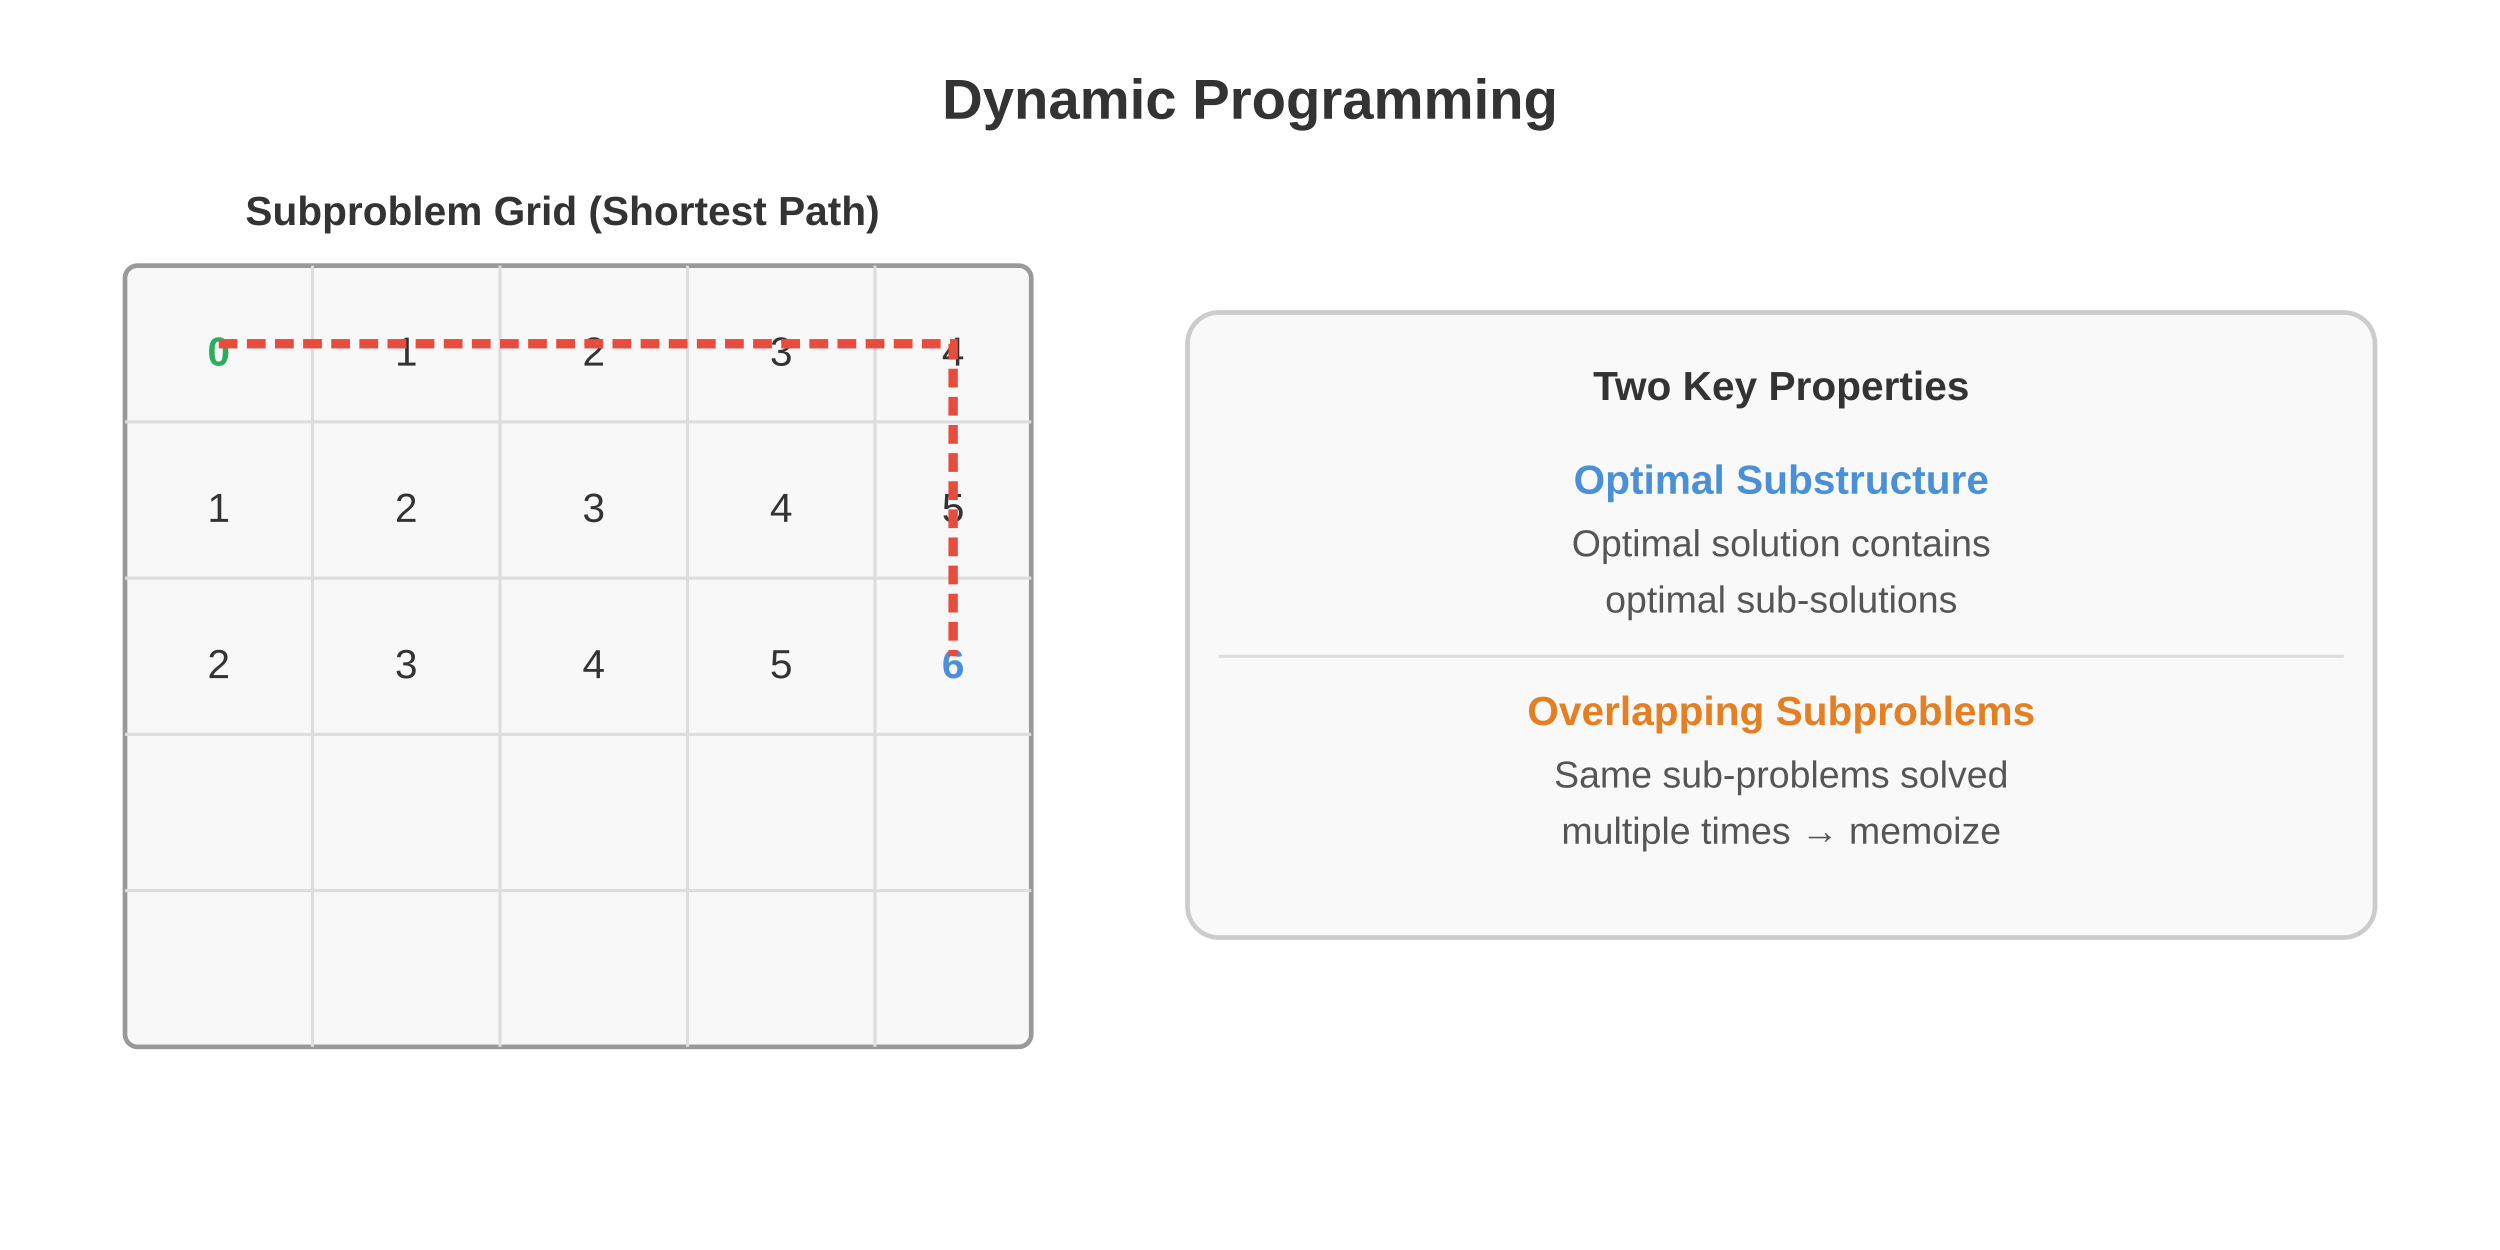
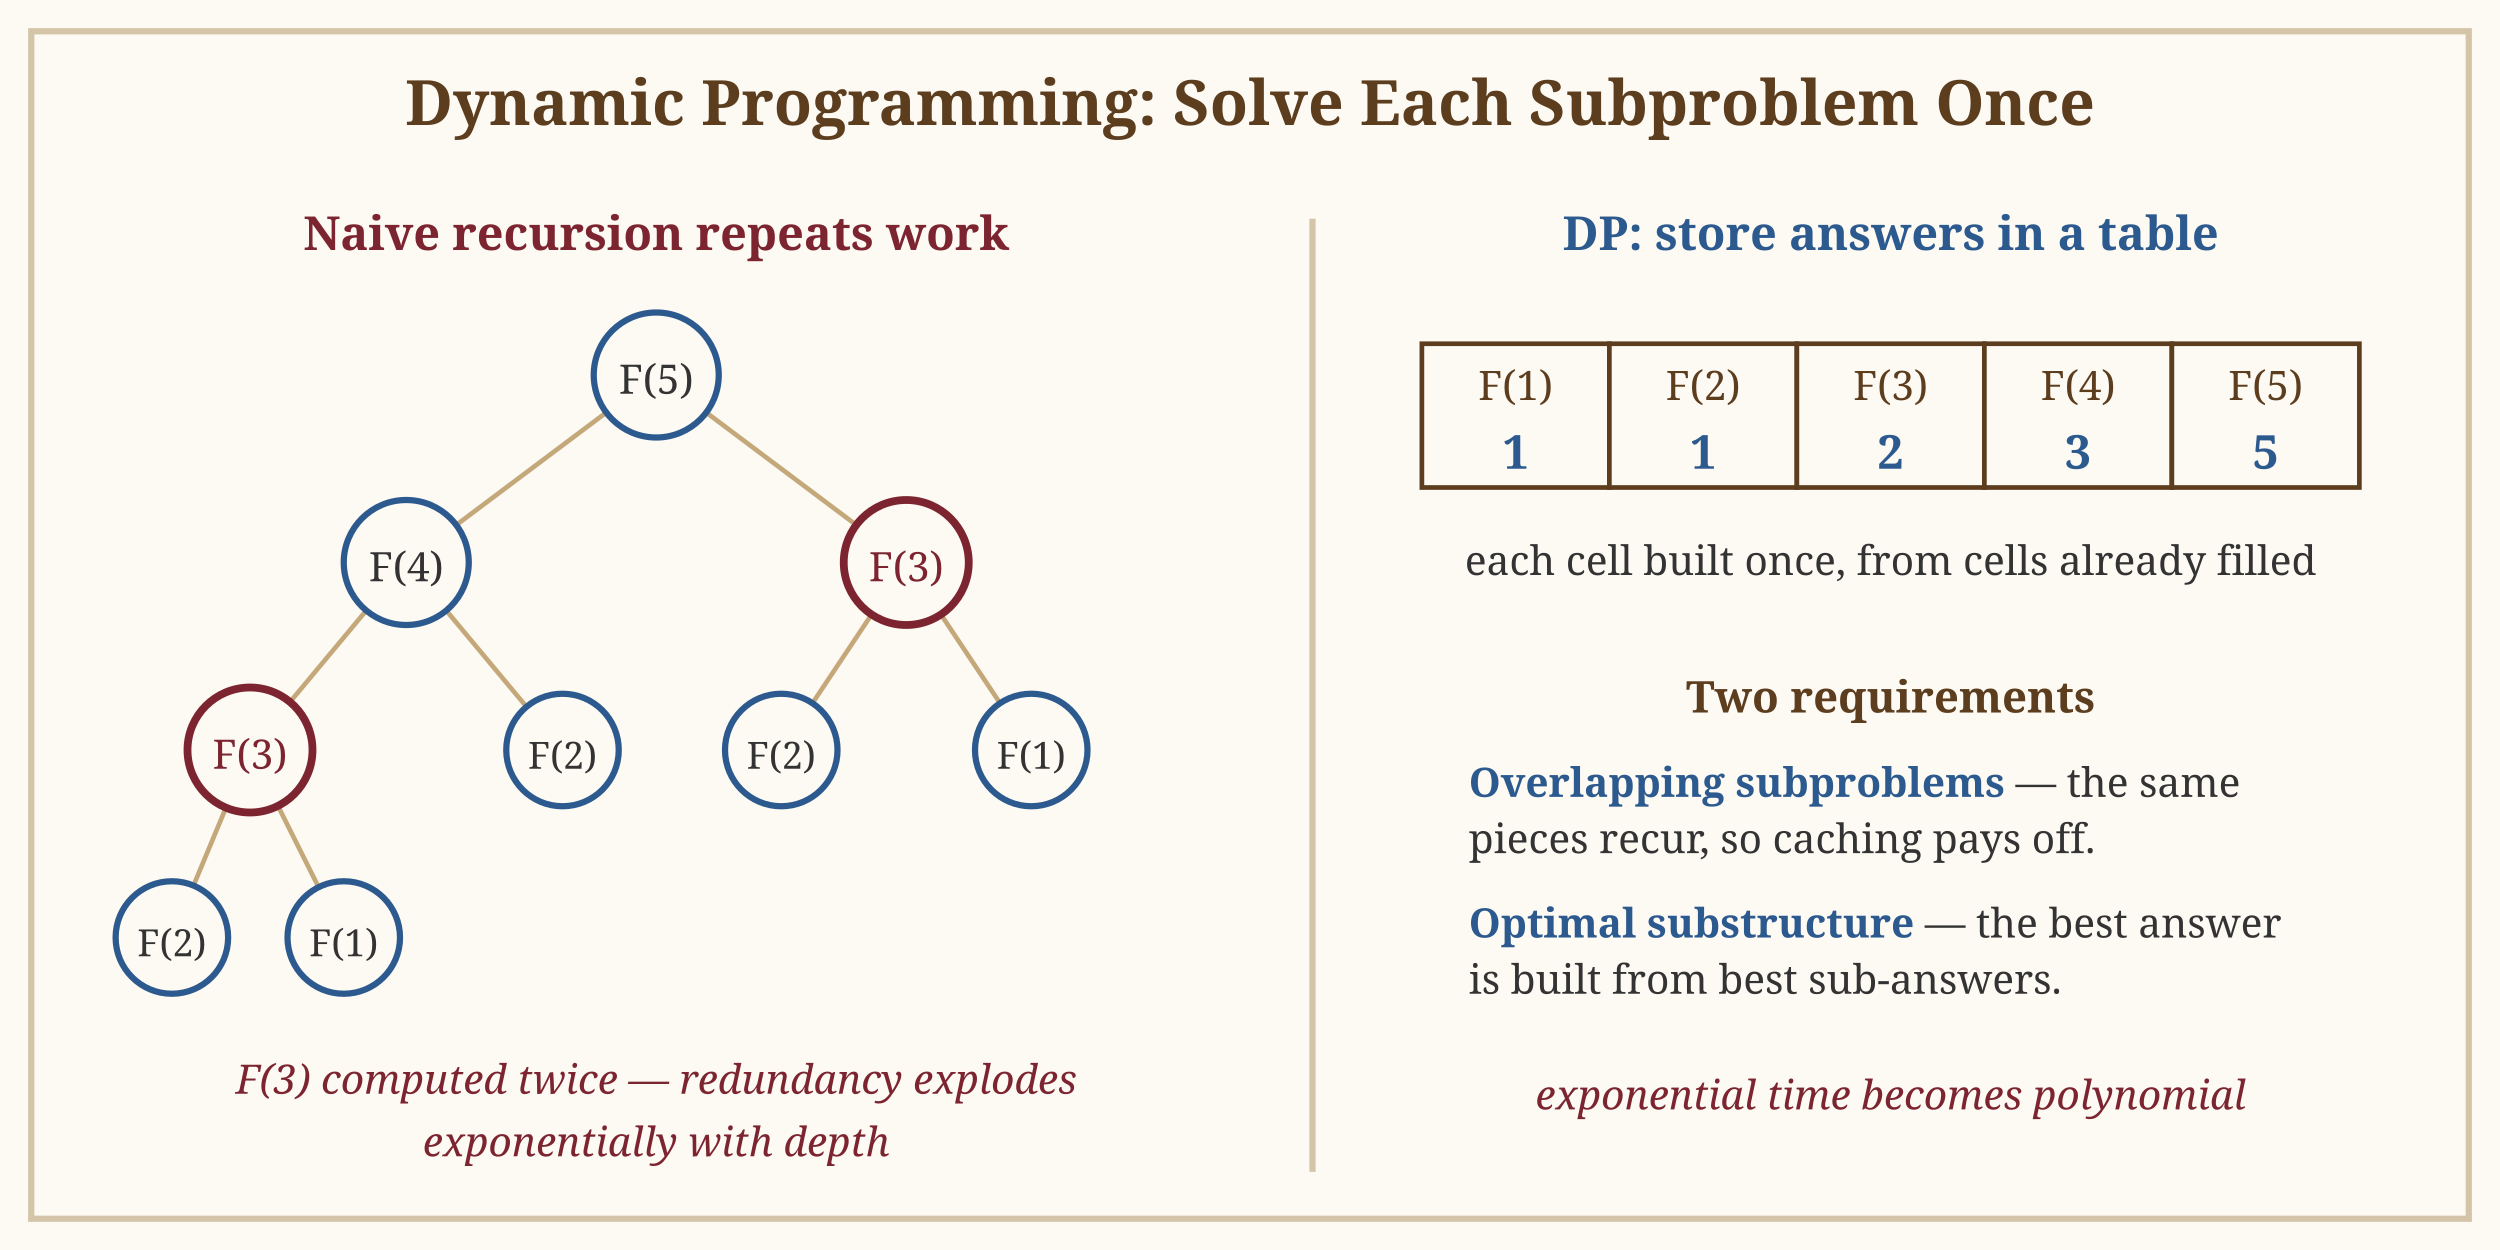
<svg xmlns="http://www.w3.org/2000/svg" viewBox="0 0 800 400">
-   <rect width="800" height="400" fill="white" />
-   <text x="400" y="38" text-anchor="middle" font-family="Arial" font-size="18" font-weight="bold" fill="#333">Dynamic Programming</text>
-   <text x="180" y="72" text-anchor="middle" font-family="Arial" font-size="13" font-weight="bold" fill="#333">Subproblem Grid (Shortest Path)</text>
-   <rect x="40" y="85" width="290" height="250" rx="4" fill="#f8f8f8" stroke="#999" stroke-width="1.5" />
-   <line x1="40" y1="135" x2="330" y2="135" stroke="#ddd" stroke-width="1" />
-   <line x1="40" y1="185" x2="330" y2="185" stroke="#ddd" stroke-width="1" />
-   <line x1="40" y1="235" x2="330" y2="235" stroke="#ddd" stroke-width="1" />
-   <line x1="40" y1="285" x2="330" y2="285" stroke="#ddd" stroke-width="1" />
-   <line x1="100" y1="85" x2="100" y2="335" stroke="#ddd" stroke-width="1" />
-   <line x1="160" y1="85" x2="160" y2="335" stroke="#ddd" stroke-width="1" />
-   <line x1="220" y1="85" x2="220" y2="335" stroke="#ddd" stroke-width="1" />
-   <line x1="280" y1="85" x2="280" y2="335" stroke="#ddd" stroke-width="1" />
-   <text x="70" y="117" text-anchor="middle" font-family="Arial" font-size="13" fill="#27ae60" font-weight="bold">0</text>
-   <text x="130" y="117" text-anchor="middle" font-family="Arial" font-size="13" fill="#333">1</text>
-   <text x="190" y="117" text-anchor="middle" font-family="Arial" font-size="13" fill="#333">2</text>
-   <text x="250" y="117" text-anchor="middle" font-family="Arial" font-size="13" fill="#333">3</text>
-   <text x="305" y="117" text-anchor="middle" font-family="Arial" font-size="13" fill="#333">4</text>
-   <text x="70" y="167" text-anchor="middle" font-family="Arial" font-size="13" fill="#333">1</text>
-   <text x="130" y="167" text-anchor="middle" font-family="Arial" font-size="13" fill="#333">2</text>
-   <text x="190" y="167" text-anchor="middle" font-family="Arial" font-size="13" fill="#333">3</text>
-   <text x="250" y="167" text-anchor="middle" font-family="Arial" font-size="13" fill="#333">4</text>
-   <text x="305" y="167" text-anchor="middle" font-family="Arial" font-size="13" fill="#333">5</text>
-   <text x="70" y="217" text-anchor="middle" font-family="Arial" font-size="13" fill="#333">2</text>
-   <text x="130" y="217" text-anchor="middle" font-family="Arial" font-size="13" fill="#333">3</text>
-   <text x="190" y="217" text-anchor="middle" font-family="Arial" font-size="13" fill="#333">4</text>
-   <text x="250" y="217" text-anchor="middle" font-family="Arial" font-size="13" fill="#333">5</text>
-   <text x="305" y="217" text-anchor="middle" font-family="Arial" font-size="13" fill="#4a90d9" font-weight="bold">6</text>
-   <polyline points="70,110 130,110 190,110 250,110 305,110 305,160 305,210" fill="none" stroke="#e74c3c" stroke-width="3" stroke-dasharray="6,3" />
-   <rect x="380" y="100" width="380" height="200" rx="10" fill="#f9f9f9" stroke="#ccc" stroke-width="1.5" />
-   <text x="570" y="128" text-anchor="middle" font-family="Arial" font-size="13" font-weight="bold" fill="#333">Two Key Properties</text>
-   <text x="570" y="158" text-anchor="middle" font-family="Arial" font-size="13" fill="#4a90d9" font-weight="bold">Optimal Substructure</text>
-   <text x="570" y="178" text-anchor="middle" font-family="Arial" font-size="12" fill="#555">Optimal solution contains</text>
-   <text x="570" y="196" text-anchor="middle" font-family="Arial" font-size="12" fill="#555">optimal sub-solutions</text>
-   <line x1="390" y1="210" x2="750" y2="210" stroke="#ddd" stroke-width="1" />
-   <text x="570" y="232" text-anchor="middle" font-family="Arial" font-size="13" fill="#e67e22" font-weight="bold">Overlapping Subproblems</text>
-   <text x="570" y="252" text-anchor="middle" font-family="Arial" font-size="12" fill="#555">Same sub-problems solved</text>
-   <text x="570" y="270" text-anchor="middle" font-family="Arial" font-size="12" fill="#555">multiple times → memoize</text>
+   <rect width="800" height="400" fill="#FDFAF4" />
+   <rect x="10" y="10" width="780" height="380" fill="none" stroke="#D4C5A9" stroke-width="2" />
+   <text x="400" y="40" text-anchor="middle" font-family="Georgia, serif" font-size="20" font-weight="bold" fill="#5C3D1E">Dynamic Programming: Solve Each Subproblem Once</text>
+   <text x="210" y="80" text-anchor="middle" font-family="Georgia, serif" font-size="15" font-weight="bold" fill="#7C2530">Naive recursion repeats work</text>
+   <g stroke="#C4A87A" stroke-width="1.5">
+     <line x1="210" y1="120" x2="130" y2="180" />
+     <line x1="210" y1="120" x2="290" y2="180" />
+     <line x1="130" y1="180" x2="80" y2="240" />
+     <line x1="130" y1="180" x2="180" y2="240" />
+     <line x1="290" y1="180" x2="250" y2="240" />
+     <line x1="290" y1="180" x2="330" y2="240" />
+     <line x1="80" y1="240" x2="55" y2="300" />
+     <line x1="80" y1="240" x2="110" y2="300" />
+   </g>
+   <circle cx="210" cy="120" r="20" fill="#FDFAF4" stroke="#2D5A8E" stroke-width="2" />
+   <text x="210" y="126" text-anchor="middle" font-family="Georgia, serif" font-size="13" fill="#333">F(5)</text>
+   <circle cx="130" cy="180" r="20" fill="#FDFAF4" stroke="#2D5A8E" stroke-width="2" />
+   <text x="130" y="186" text-anchor="middle" font-family="Georgia, serif" font-size="13" fill="#333">F(4)</text>
+   <circle cx="290" cy="180" r="20" fill="#FDFAF4" stroke="#7C2530" stroke-width="2.5" />
+   <text x="290" y="186" text-anchor="middle" font-family="Georgia, serif" font-size="13" fill="#7C2530">F(3)</text>
+   <circle cx="80" cy="240" r="20" fill="#FDFAF4" stroke="#7C2530" stroke-width="2.5" />
+   <text x="80" y="246" text-anchor="middle" font-family="Georgia, serif" font-size="13" fill="#7C2530">F(3)</text>
+   <circle cx="180" cy="240" r="18" fill="#FDFAF4" stroke="#2D5A8E" stroke-width="2" />
+   <text x="180" y="246" text-anchor="middle" font-family="Georgia, serif" font-size="12" fill="#333">F(2)</text>
+   <circle cx="250" cy="240" r="18" fill="#FDFAF4" stroke="#2D5A8E" stroke-width="2" />
+   <text x="250" y="246" text-anchor="middle" font-family="Georgia, serif" font-size="12" fill="#333">F(2)</text>
+   <circle cx="330" cy="240" r="18" fill="#FDFAF4" stroke="#2D5A8E" stroke-width="2" />
+   <text x="330" y="246" text-anchor="middle" font-family="Georgia, serif" font-size="12" fill="#333">F(1)</text>
+   <circle cx="55" cy="300" r="18" fill="#FDFAF4" stroke="#2D5A8E" stroke-width="2" />
+   <text x="55" y="306" text-anchor="middle" font-family="Georgia, serif" font-size="12" fill="#333">F(2)</text>
+   <circle cx="110" cy="300" r="18" fill="#FDFAF4" stroke="#2D5A8E" stroke-width="2" />
+   <text x="110" y="306" text-anchor="middle" font-family="Georgia, serif" font-size="12" fill="#333">F(1)</text>
+   <text x="210" y="350" text-anchor="middle" font-family="Georgia, serif" font-size="13" font-style="italic" fill="#7C2530">F(3) computed twice — redundancy explodes</text>
+   <text x="210" y="370" text-anchor="middle" font-family="Georgia, serif" font-size="13" font-style="italic" fill="#7C2530">exponentially with depth</text>
+   <line x1="420" y1="70" x2="420" y2="375" stroke="#D4C5A9" stroke-width="2" />
+   <text x="605" y="80" text-anchor="middle" font-family="Georgia, serif" font-size="15" font-weight="bold" fill="#2D5A8E">DP: store answers in a table</text>
+   <g stroke="#5C3D1E" stroke-width="1.5" fill="#FDFAF4">
+     <rect x="455" y="110" width="60" height="46" />
+     <rect x="515" y="110" width="60" height="46" />
+     <rect x="575" y="110" width="60" height="46" />
+     <rect x="635" y="110" width="60" height="46" />
+     <rect x="695" y="110" width="60" height="46" />
+   </g>
+   <g font-family="Georgia, serif" font-size="13" fill="#5C3D1E" text-anchor="middle">
+     <text x="485" y="128">F(1)</text>
+     <text x="545" y="128">F(2)</text>
+     <text x="605" y="128">F(3)</text>
+     <text x="665" y="128">F(4)</text>
+     <text x="725" y="128">F(5)</text>
+   </g>
+   <g font-family="Georgia, serif" font-size="15" font-weight="bold" fill="#2D5A8E" text-anchor="middle">
+     <text x="485" y="150">1</text>
+     <text x="545" y="150">1</text>
+     <text x="605" y="150">2</text>
+     <text x="665" y="150">3</text>
+     <text x="725" y="150">5</text>
+   </g>
+   <text x="605" y="184" text-anchor="middle" font-family="Georgia, serif" font-size="13" fill="#333">each cell built once, from cells already filled</text>
+   <text x="605" y="228" text-anchor="middle" font-family="Georgia, serif" font-size="14" font-weight="bold" fill="#5C3D1E">Two requirements</text>
+   <text x="470" y="255" font-family="Georgia, serif" font-size="13" fill="#333">
+     <tspan font-weight="bold" fill="#2D5A8E">Overlapping subproblems</tspan> — the same</text>
+   <text x="470" y="273" font-family="Georgia, serif" font-size="13" fill="#333">pieces recur, so caching pays off.</text>
+   <text x="470" y="300" font-family="Georgia, serif" font-size="13" fill="#333">
+     <tspan font-weight="bold" fill="#2D5A8E">Optimal substructure</tspan> — the best answer</text>
+   <text x="470" y="318" font-family="Georgia, serif" font-size="13" fill="#333">is built from best sub-answers.</text>
+   <text x="605" y="355" text-anchor="middle" font-family="Georgia, serif" font-size="13" font-style="italic" fill="#7C2530">exponential time becomes polynomial</text>
</svg>
